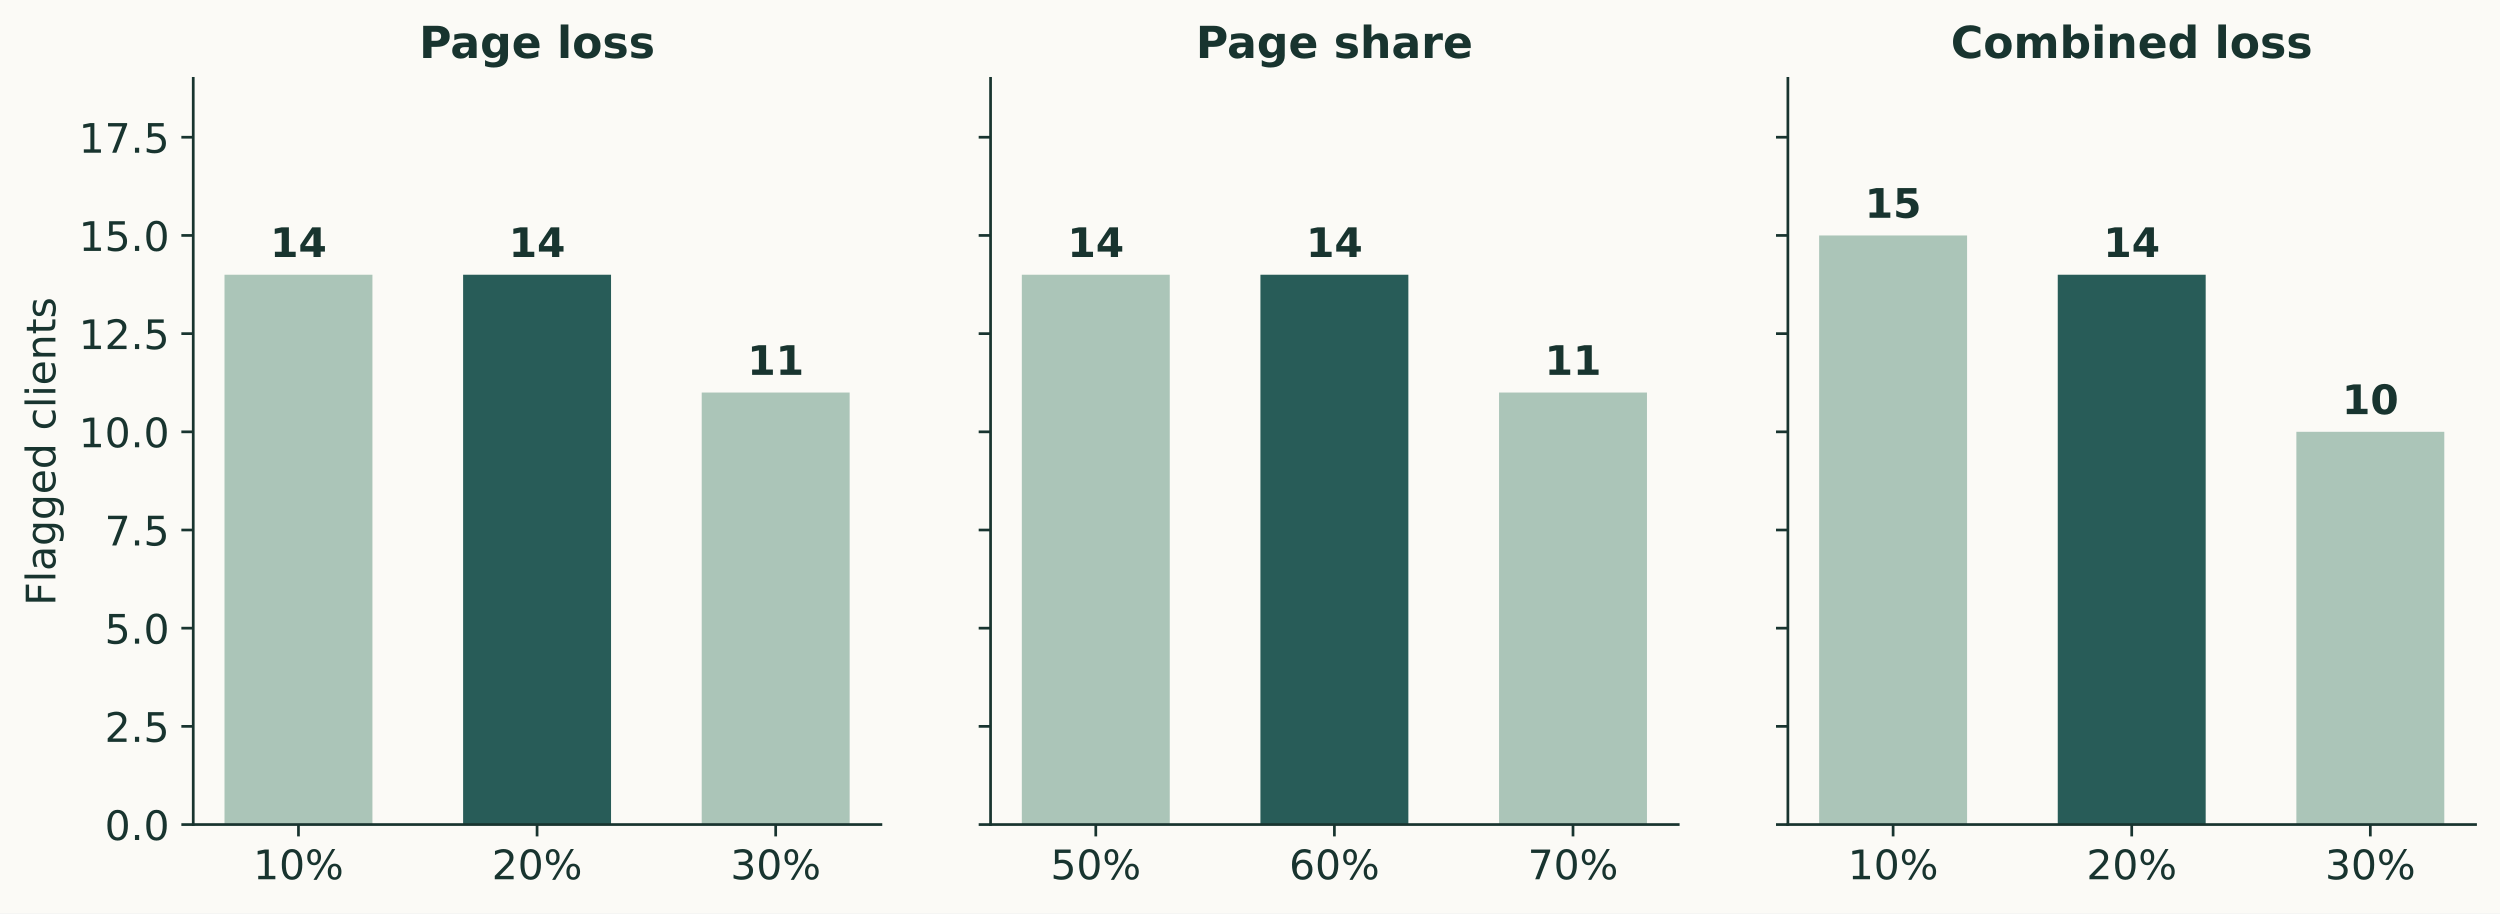
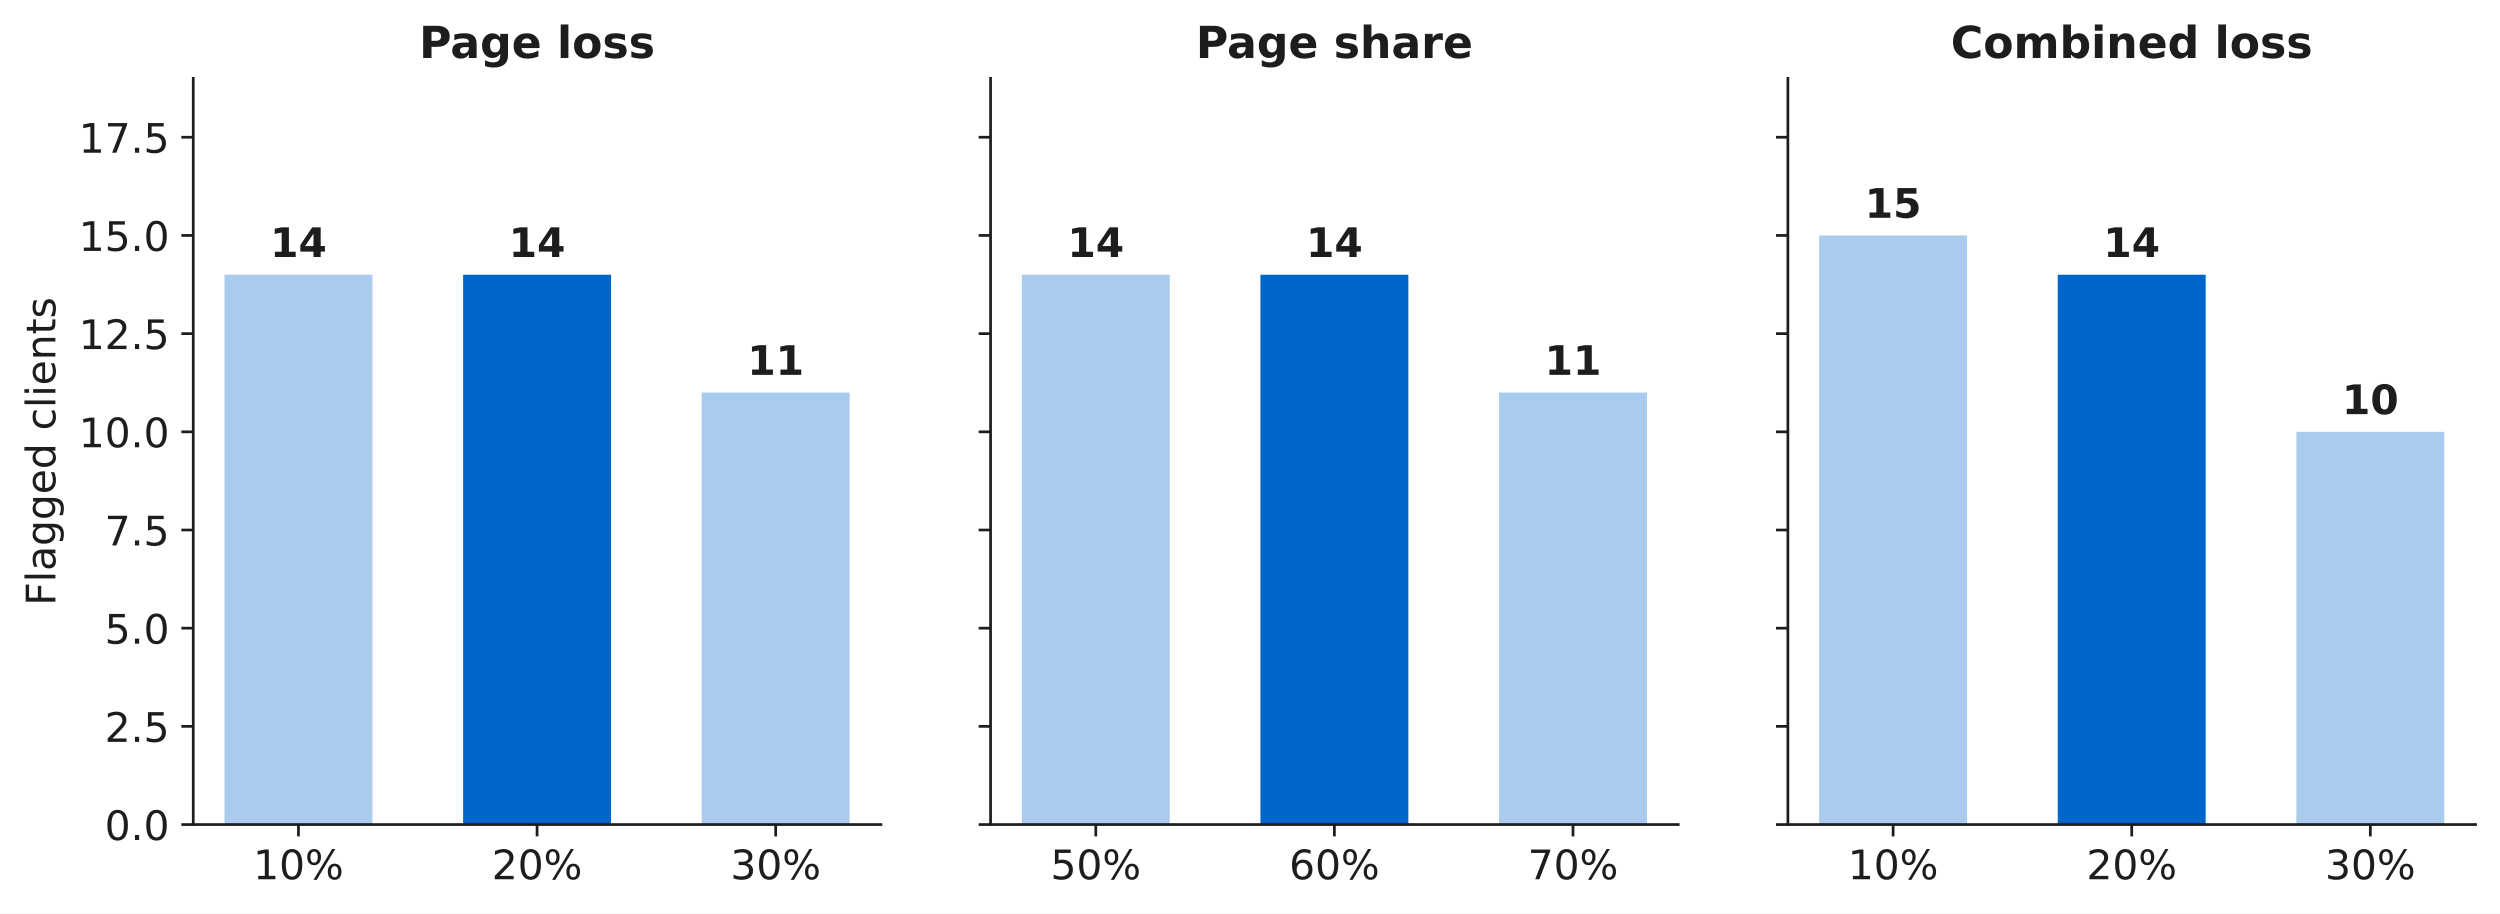
<svg xmlns="http://www.w3.org/2000/svg" xmlns:xlink="http://www.w3.org/1999/xlink" width="736.397pt" height="269.078pt" viewBox="0 0 736.397 269.078" version="1.1">
  <defs>
    <style type="text/css">*{stroke-linejoin: round; stroke-linecap: butt}</style>
  </defs>
  <g id="figure_1">
    <g id="patch_1">
-       <path d="M 0 269.078 L 736.397 269.078 L 736.397 0 L 0 0 z " style="fill: #fbfaf6" />
+       <path d="M 0 269.078 L 736.397 269.078 L 736.397 0 L 0 0 z " style="fill: #ffffff" />
    </g>
    <g id="axes_1">
      <g id="patch_2">
-         <path d="M 56.92 242.878 L 259.479 242.878 L 259.479 23.078 L 56.92 23.078 z " style="fill: #fbfaf6" />
+         <path d="M 56.92 242.878 L 259.479 242.878 L 259.479 23.078 L 56.92 23.078 z " style="fill: #ffffff" />
      </g>
      <g id="patch_3">
-         <path d="M 66.127 242.878 L 109.703 242.878 L 109.703 80.92 L 66.127 80.92 z " clip-path="url(#pf5430a2526)" style="fill: #abc5b8" />
+         <path d="M 66.127 242.878 L 109.703 242.878 L 109.703 80.92 L 66.127 80.92 z " clip-path="url(#p116bffb821)" style="fill: #a8cbee" />
      </g>
      <g id="patch_4">
-         <path d="M 136.411 242.878 L 179.987 242.878 L 179.987 80.92 L 136.411 80.92 z " clip-path="url(#pf5430a2526)" style="fill: #285c58" />
+         <path d="M 136.411 242.878 L 179.987 242.878 L 179.987 80.92 L 136.411 80.92 z " clip-path="url(#p116bffb821)" style="fill: #0066cc" />
      </g>
      <g id="patch_5">
-         <path d="M 206.695 242.878 L 250.272 242.878 L 250.272 115.625 L 206.695 115.625 z " clip-path="url(#pf5430a2526)" style="fill: #abc5b8" />
+         <path d="M 206.695 242.878 L 250.272 242.878 L 250.272 115.625 L 206.695 115.625 z " clip-path="url(#p116bffb821)" style="fill: #a8cbee" />
      </g>
      <g id="matplotlib.axis_1">
        <g id="xtick_1">
          <g id="line2d_1">
            <defs>
-               <path id="me48ce46524" d="M 0 0 L 0 3.5 " style="stroke: #18342f; stroke-width: 0.8" />
+               <path id="mef7e34652f" d="M 0 0 L 0 3.5 " style="stroke: #1d1d1f; stroke-width: 0.8" />
            </defs>
            <g>
-               <use xlink:href="#me48ce46524" x="87.915" y="242.878" style="fill: #18342f; stroke: #18342f; stroke-width: 0.8" />
+               <use xlink:href="#mef7e34652f" x="87.915" y="242.878" style="fill: #1d1d1f; stroke: #1d1d1f; stroke-width: 0.8" />
            </g>
          </g>
          <g id="text_1">
-             <text style="font-size: 12px; font-family: 'DejaVu Sans'; text-anchor: middle; fill: #18342f" x="87.915" y="258.995" transform="rotate(-0 87.91502 258.9952)">10%</text>
+             <text style="font-size: 12px; font-family: 'DejaVu Sans'; text-anchor: middle; fill: #1d1d1f" x="87.915" y="258.995" transform="rotate(-0 87.91502 258.9952)">10%</text>
          </g>
        </g>
        <g id="xtick_2">
          <g id="line2d_2">
            <g>
-               <use xlink:href="#me48ce46524" x="158.199" y="242.878" style="fill: #18342f; stroke: #18342f; stroke-width: 0.8" />
+               <use xlink:href="#mef7e34652f" x="158.199" y="242.878" style="fill: #1d1d1f; stroke: #1d1d1f; stroke-width: 0.8" />
            </g>
          </g>
          <g id="text_2">
-             <text style="font-size: 12px; font-family: 'DejaVu Sans'; text-anchor: middle; fill: #18342f" x="158.199" y="258.995" transform="rotate(-0 158.1992 258.9952)">20%</text>
+             <text style="font-size: 12px; font-family: 'DejaVu Sans'; text-anchor: middle; fill: #1d1d1f" x="158.199" y="258.995" transform="rotate(-0 158.1992 258.9952)">20%</text>
          </g>
        </g>
        <g id="xtick_3">
          <g id="line2d_3">
            <g>
-               <use xlink:href="#me48ce46524" x="228.483" y="242.878" style="fill: #18342f; stroke: #18342f; stroke-width: 0.8" />
+               <use xlink:href="#mef7e34652f" x="228.483" y="242.878" style="fill: #1d1d1f; stroke: #1d1d1f; stroke-width: 0.8" />
            </g>
          </g>
          <g id="text_3">
-             <text style="font-size: 12px; font-family: 'DejaVu Sans'; text-anchor: middle; fill: #18342f" x="228.483" y="258.995" transform="rotate(-0 228.4834 258.9952)">30%</text>
+             <text style="font-size: 12px; font-family: 'DejaVu Sans'; text-anchor: middle; fill: #1d1d1f" x="228.483" y="258.995" transform="rotate(-0 228.4834 258.9952)">30%</text>
          </g>
        </g>
      </g>
      <g id="matplotlib.axis_2">
        <g id="ytick_1">
          <g id="line2d_4">
            <defs>
-               <path id="m2bbb284461" d="M 0 0 L -3.5 0 " style="stroke: #18342f; stroke-width: 0.8" />
+               <path id="m6b1c173a09" d="M 0 0 L -3.5 0 " style="stroke: #1d1d1f; stroke-width: 0.8" />
            </defs>
            <g>
-               <use xlink:href="#m2bbb284461" x="56.92" y="242.878" style="fill: #18342f; stroke: #18342f; stroke-width: 0.8" />
+               <use xlink:href="#m6b1c173a09" x="56.92" y="242.878" style="fill: #1d1d1f; stroke: #1d1d1f; stroke-width: 0.8" />
            </g>
          </g>
          <g id="text_4">
-             <text style="font-size: 12px; font-family: 'DejaVu Sans'; text-anchor: end; fill: #18342f" x="49.92" y="247.437" transform="rotate(-0 49.91969 247.4366)">0.0</text>
+             <text style="font-size: 12px; font-family: 'DejaVu Sans'; text-anchor: end; fill: #1d1d1f" x="49.92" y="247.437" transform="rotate(-0 49.91969 247.4366)">0.0</text>
          </g>
        </g>
        <g id="ytick_2">
          <g id="line2d_5">
            <g>
-               <use xlink:href="#m2bbb284461" x="56.92" y="213.957" style="fill: #18342f; stroke: #18342f; stroke-width: 0.8" />
+               <use xlink:href="#m6b1c173a09" x="56.92" y="213.957" style="fill: #1d1d1f; stroke: #1d1d1f; stroke-width: 0.8" />
            </g>
          </g>
          <g id="text_5">
-             <text style="font-size: 12px; font-family: 'DejaVu Sans'; text-anchor: end; fill: #18342f" x="49.92" y="218.516" transform="rotate(-0 49.91969 218.5155)">2.5</text>
+             <text style="font-size: 12px; font-family: 'DejaVu Sans'; text-anchor: end; fill: #1d1d1f" x="49.92" y="218.516" transform="rotate(-0 49.91969 218.5155)">2.5</text>
          </g>
        </g>
        <g id="ytick_3">
          <g id="line2d_6">
            <g>
-               <use xlink:href="#m2bbb284461" x="56.92" y="185.036" style="fill: #18342f; stroke: #18342f; stroke-width: 0.8" />
+               <use xlink:href="#m6b1c173a09" x="56.92" y="185.036" style="fill: #1d1d1f; stroke: #1d1d1f; stroke-width: 0.8" />
            </g>
          </g>
          <g id="text_6">
-             <text style="font-size: 12px; font-family: 'DejaVu Sans'; text-anchor: end; fill: #18342f" x="49.92" y="189.594" transform="rotate(-0 49.91969 189.5945)">5.0</text>
+             <text style="font-size: 12px; font-family: 'DejaVu Sans'; text-anchor: end; fill: #1d1d1f" x="49.92" y="189.594" transform="rotate(-0 49.91969 189.5945)">5.0</text>
          </g>
        </g>
        <g id="ytick_4">
          <g id="line2d_7">
            <g>
-               <use xlink:href="#m2bbb284461" x="56.92" y="156.115" style="fill: #18342f; stroke: #18342f; stroke-width: 0.8" />
+               <use xlink:href="#m6b1c173a09" x="56.92" y="156.115" style="fill: #1d1d1f; stroke: #1d1d1f; stroke-width: 0.8" />
            </g>
          </g>
          <g id="text_7">
-             <text style="font-size: 12px; font-family: 'DejaVu Sans'; text-anchor: end; fill: #18342f" x="49.92" y="160.673" transform="rotate(-0 49.91969 160.6734)">7.5</text>
+             <text style="font-size: 12px; font-family: 'DejaVu Sans'; text-anchor: end; fill: #1d1d1f" x="49.92" y="160.673" transform="rotate(-0 49.91969 160.6734)">7.5</text>
          </g>
        </g>
        <g id="ytick_5">
          <g id="line2d_8">
            <g>
-               <use xlink:href="#m2bbb284461" x="56.92" y="127.194" style="fill: #18342f; stroke: #18342f; stroke-width: 0.8" />
+               <use xlink:href="#m6b1c173a09" x="56.92" y="127.194" style="fill: #1d1d1f; stroke: #1d1d1f; stroke-width: 0.8" />
            </g>
          </g>
          <g id="text_8">
-             <text style="font-size: 12px; font-family: 'DejaVu Sans'; text-anchor: end; fill: #18342f" x="49.92" y="131.752" transform="rotate(-0 49.91969 131.7524)">10.0</text>
+             <text style="font-size: 12px; font-family: 'DejaVu Sans'; text-anchor: end; fill: #1d1d1f" x="49.92" y="131.752" transform="rotate(-0 49.91969 131.7524)">10.0</text>
          </g>
        </g>
        <g id="ytick_6">
          <g id="line2d_9">
            <g>
-               <use xlink:href="#m2bbb284461" x="56.92" y="98.273" style="fill: #18342f; stroke: #18342f; stroke-width: 0.8" />
+               <use xlink:href="#m6b1c173a09" x="56.92" y="98.273" style="fill: #1d1d1f; stroke: #1d1d1f; stroke-width: 0.8" />
            </g>
          </g>
          <g id="text_9">
-             <text style="font-size: 12px; font-family: 'DejaVu Sans'; text-anchor: end; fill: #18342f" x="49.92" y="102.831" transform="rotate(-0 49.91969 102.8313)">12.5</text>
+             <text style="font-size: 12px; font-family: 'DejaVu Sans'; text-anchor: end; fill: #1d1d1f" x="49.92" y="102.831" transform="rotate(-0 49.91969 102.8313)">12.5</text>
          </g>
        </g>
        <g id="ytick_7">
          <g id="line2d_10">
            <g>
-               <use xlink:href="#m2bbb284461" x="56.92" y="69.352" style="fill: #18342f; stroke: #18342f; stroke-width: 0.8" />
+               <use xlink:href="#m6b1c173a09" x="56.92" y="69.352" style="fill: #1d1d1f; stroke: #1d1d1f; stroke-width: 0.8" />
            </g>
          </g>
          <g id="text_10">
-             <text style="font-size: 12px; font-family: 'DejaVu Sans'; text-anchor: end; fill: #18342f" x="49.92" y="73.91" transform="rotate(-0 49.91969 73.91025)">15.0</text>
+             <text style="font-size: 12px; font-family: 'DejaVu Sans'; text-anchor: end; fill: #1d1d1f" x="49.92" y="73.91" transform="rotate(-0 49.91969 73.91025)">15.0</text>
          </g>
        </g>
        <g id="ytick_8">
          <g id="line2d_11">
            <g>
-               <use xlink:href="#m2bbb284461" x="56.92" y="40.431" style="fill: #18342f; stroke: #18342f; stroke-width: 0.8" />
+               <use xlink:href="#m6b1c173a09" x="56.92" y="40.431" style="fill: #1d1d1f; stroke: #1d1d1f; stroke-width: 0.8" />
            </g>
          </g>
          <g id="text_11">
-             <text style="font-size: 12px; font-family: 'DejaVu Sans'; text-anchor: end; fill: #18342f" x="49.92" y="44.989" transform="rotate(-0 49.91969 44.98919)">17.5</text>
+             <text style="font-size: 12px; font-family: 'DejaVu Sans'; text-anchor: end; fill: #1d1d1f" x="49.92" y="44.989" transform="rotate(-0 49.91969 44.98919)">17.5</text>
          </g>
        </g>
        <g id="text_12">
-           <text style="font-size: 12px; font-family: 'DejaVu Sans'; text-anchor: middle; fill: #18342f" x="16.318" y="132.978" transform="rotate(-90 16.31812 132.978)">Flagged clients</text>
+           <text style="font-size: 12px; font-family: 'DejaVu Sans'; text-anchor: middle; fill: #1d1d1f" x="16.318" y="132.978" transform="rotate(-90 16.31812 132.978)">Flagged clients</text>
        </g>
      </g>
      <g id="patch_6">
-         <path d="M 56.92 242.878 L 56.92 23.078 " style="fill: none; stroke: #18342f; stroke-width: 0.8; stroke-linejoin: miter; stroke-linecap: square" />
+         <path d="M 56.92 242.878 L 56.92 23.078 " style="fill: none; stroke: #1d1d1f; stroke-width: 0.8; stroke-linejoin: miter; stroke-linecap: square" />
      </g>
      <g id="patch_7">
-         <path d="M 56.92 242.878 L 259.479 242.878 " style="fill: none; stroke: #18342f; stroke-width: 0.8; stroke-linejoin: miter; stroke-linecap: square" />
+         <path d="M 56.92 242.878 L 259.479 242.878 " style="fill: none; stroke: #1d1d1f; stroke-width: 0.8; stroke-linejoin: miter; stroke-linecap: square" />
      </g>
      <g id="text_13">
-         <text style="font-weight: 700; font-size: 12px; font-family: 'DejaVu Sans'; text-anchor: middle; fill: #18342f" x="87.915" y="75.714" transform="rotate(-0 87.91502 75.71429)">14</text>
+         <text style="font-weight: 700; font-size: 12px; font-family: 'DejaVu Sans'; text-anchor: middle; fill: #1d1d1f" x="87.915" y="75.714" transform="rotate(-0 87.91502 75.71429)">14</text>
      </g>
      <g id="text_14">
-         <text style="font-weight: 700; font-size: 12px; font-family: 'DejaVu Sans'; text-anchor: middle; fill: #18342f" x="158.199" y="75.714" transform="rotate(-0 158.1992 75.71429)">14</text>
+         <text style="font-weight: 700; font-size: 12px; font-family: 'DejaVu Sans'; text-anchor: middle; fill: #1d1d1f" x="158.199" y="75.714" transform="rotate(-0 158.1992 75.71429)">14</text>
      </g>
      <g id="text_15">
-         <text style="font-weight: 700; font-size: 12px; font-family: 'DejaVu Sans'; text-anchor: middle; fill: #18342f" x="228.483" y="110.42" transform="rotate(-0 228.4834 110.4195)">11</text>
+         <text style="font-weight: 700; font-size: 12px; font-family: 'DejaVu Sans'; text-anchor: middle; fill: #1d1d1f" x="228.483" y="110.42" transform="rotate(-0 228.4834 110.4195)">11</text>
      </g>
      <g id="text_16">
-         <text style="font-weight: 700; font-size: 13px; font-family: 'DejaVu Sans'; text-anchor: middle; fill: #18342f" x="158.199" y="17.078" transform="rotate(-0 158.1992 17.07797)">Page loss</text>
+         <text style="font-weight: 700; font-size: 13px; font-family: 'DejaVu Sans'; text-anchor: middle; fill: #1d1d1f" x="158.199" y="17.078" transform="rotate(-0 158.1992 17.07797)">Page loss</text>
      </g>
    </g>
    <g id="axes_2">
      <g id="patch_8">
-         <path d="M 291.779 242.878 L 494.338 242.878 L 494.338 23.078 L 291.779 23.078 z " style="fill: #fbfaf6" />
+         <path d="M 291.779 242.878 L 494.338 242.878 L 494.338 23.078 L 291.779 23.078 z " style="fill: #ffffff" />
      </g>
      <g id="patch_9">
-         <path d="M 300.986 242.878 L 344.562 242.878 L 344.562 80.92 L 300.986 80.92 z " clip-path="url(#pa799119301)" style="fill: #abc5b8" />
+         <path d="M 300.986 242.878 L 344.562 242.878 L 344.562 80.92 L 300.986 80.92 z " clip-path="url(#pc5a59d5cb5)" style="fill: #a8cbee" />
      </g>
      <g id="patch_10">
-         <path d="M 371.27 242.878 L 414.846 242.878 L 414.846 80.92 L 371.27 80.92 z " clip-path="url(#pa799119301)" style="fill: #285c58" />
+         <path d="M 371.27 242.878 L 414.846 242.878 L 414.846 80.92 L 371.27 80.92 z " clip-path="url(#pc5a59d5cb5)" style="fill: #0066cc" />
      </g>
      <g id="patch_11">
-         <path d="M 441.554 242.878 L 485.131 242.878 L 485.131 115.625 L 441.554 115.625 z " clip-path="url(#pa799119301)" style="fill: #abc5b8" />
+         <path d="M 441.554 242.878 L 485.131 242.878 L 485.131 115.625 L 441.554 115.625 z " clip-path="url(#pc5a59d5cb5)" style="fill: #a8cbee" />
      </g>
      <g id="matplotlib.axis_3">
        <g id="xtick_4">
          <g id="line2d_12">
            <g>
-               <use xlink:href="#me48ce46524" x="322.774" y="242.878" style="fill: #18342f; stroke: #18342f; stroke-width: 0.8" />
+               <use xlink:href="#mef7e34652f" x="322.774" y="242.878" style="fill: #1d1d1f; stroke: #1d1d1f; stroke-width: 0.8" />
            </g>
          </g>
          <g id="text_17">
-             <text style="font-size: 12px; font-family: 'DejaVu Sans'; text-anchor: middle; fill: #18342f" x="322.774" y="258.995" transform="rotate(-0 322.7741 258.9952)">50%</text>
+             <text style="font-size: 12px; font-family: 'DejaVu Sans'; text-anchor: middle; fill: #1d1d1f" x="322.774" y="258.995" transform="rotate(-0 322.7741 258.9952)">50%</text>
          </g>
        </g>
        <g id="xtick_5">
          <g id="line2d_13">
            <g>
-               <use xlink:href="#me48ce46524" x="393.058" y="242.878" style="fill: #18342f; stroke: #18342f; stroke-width: 0.8" />
+               <use xlink:href="#mef7e34652f" x="393.058" y="242.878" style="fill: #1d1d1f; stroke: #1d1d1f; stroke-width: 0.8" />
            </g>
          </g>
          <g id="text_18">
-             <text style="font-size: 12px; font-family: 'DejaVu Sans'; text-anchor: middle; fill: #18342f" x="393.058" y="258.995" transform="rotate(-0 393.0583 258.9952)">60%</text>
+             <text style="font-size: 12px; font-family: 'DejaVu Sans'; text-anchor: middle; fill: #1d1d1f" x="393.058" y="258.995" transform="rotate(-0 393.0583 258.9952)">60%</text>
          </g>
        </g>
        <g id="xtick_6">
          <g id="line2d_14">
            <g>
-               <use xlink:href="#me48ce46524" x="463.342" y="242.878" style="fill: #18342f; stroke: #18342f; stroke-width: 0.8" />
+               <use xlink:href="#mef7e34652f" x="463.342" y="242.878" style="fill: #1d1d1f; stroke: #1d1d1f; stroke-width: 0.8" />
            </g>
          </g>
          <g id="text_19">
-             <text style="font-size: 12px; font-family: 'DejaVu Sans'; text-anchor: middle; fill: #18342f" x="463.342" y="258.995" transform="rotate(-0 463.3425 258.9952)">70%</text>
+             <text style="font-size: 12px; font-family: 'DejaVu Sans'; text-anchor: middle; fill: #1d1d1f" x="463.342" y="258.995" transform="rotate(-0 463.3425 258.9952)">70%</text>
          </g>
        </g>
      </g>
      <g id="matplotlib.axis_4">
        <g id="ytick_9">
          <g id="line2d_15">
            <g>
-               <use xlink:href="#m2bbb284461" x="291.779" y="242.878" style="fill: #18342f; stroke: #18342f; stroke-width: 0.8" />
+               <use xlink:href="#m6b1c173a09" x="291.779" y="242.878" style="fill: #1d1d1f; stroke: #1d1d1f; stroke-width: 0.8" />
            </g>
          </g>
        </g>
        <g id="ytick_10">
          <g id="line2d_16">
            <g>
-               <use xlink:href="#m2bbb284461" x="291.779" y="213.957" style="fill: #18342f; stroke: #18342f; stroke-width: 0.8" />
+               <use xlink:href="#m6b1c173a09" x="291.779" y="213.957" style="fill: #1d1d1f; stroke: #1d1d1f; stroke-width: 0.8" />
            </g>
          </g>
        </g>
        <g id="ytick_11">
          <g id="line2d_17">
            <g>
-               <use xlink:href="#m2bbb284461" x="291.779" y="185.036" style="fill: #18342f; stroke: #18342f; stroke-width: 0.8" />
+               <use xlink:href="#m6b1c173a09" x="291.779" y="185.036" style="fill: #1d1d1f; stroke: #1d1d1f; stroke-width: 0.8" />
            </g>
          </g>
        </g>
        <g id="ytick_12">
          <g id="line2d_18">
            <g>
-               <use xlink:href="#m2bbb284461" x="291.779" y="156.115" style="fill: #18342f; stroke: #18342f; stroke-width: 0.8" />
+               <use xlink:href="#m6b1c173a09" x="291.779" y="156.115" style="fill: #1d1d1f; stroke: #1d1d1f; stroke-width: 0.8" />
            </g>
          </g>
        </g>
        <g id="ytick_13">
          <g id="line2d_19">
            <g>
-               <use xlink:href="#m2bbb284461" x="291.779" y="127.194" style="fill: #18342f; stroke: #18342f; stroke-width: 0.8" />
+               <use xlink:href="#m6b1c173a09" x="291.779" y="127.194" style="fill: #1d1d1f; stroke: #1d1d1f; stroke-width: 0.8" />
            </g>
          </g>
        </g>
        <g id="ytick_14">
          <g id="line2d_20">
            <g>
-               <use xlink:href="#m2bbb284461" x="291.779" y="98.273" style="fill: #18342f; stroke: #18342f; stroke-width: 0.8" />
+               <use xlink:href="#m6b1c173a09" x="291.779" y="98.273" style="fill: #1d1d1f; stroke: #1d1d1f; stroke-width: 0.8" />
            </g>
          </g>
        </g>
        <g id="ytick_15">
          <g id="line2d_21">
            <g>
-               <use xlink:href="#m2bbb284461" x="291.779" y="69.352" style="fill: #18342f; stroke: #18342f; stroke-width: 0.8" />
+               <use xlink:href="#m6b1c173a09" x="291.779" y="69.352" style="fill: #1d1d1f; stroke: #1d1d1f; stroke-width: 0.8" />
            </g>
          </g>
        </g>
        <g id="ytick_16">
          <g id="line2d_22">
            <g>
-               <use xlink:href="#m2bbb284461" x="291.779" y="40.431" style="fill: #18342f; stroke: #18342f; stroke-width: 0.8" />
+               <use xlink:href="#m6b1c173a09" x="291.779" y="40.431" style="fill: #1d1d1f; stroke: #1d1d1f; stroke-width: 0.8" />
            </g>
          </g>
        </g>
      </g>
      <g id="patch_12">
-         <path d="M 291.779 242.878 L 291.779 23.078 " style="fill: none; stroke: #18342f; stroke-width: 0.8; stroke-linejoin: miter; stroke-linecap: square" />
+         <path d="M 291.779 242.878 L 291.779 23.078 " style="fill: none; stroke: #1d1d1f; stroke-width: 0.8; stroke-linejoin: miter; stroke-linecap: square" />
      </g>
      <g id="patch_13">
-         <path d="M 291.779 242.878 L 494.338 242.878 " style="fill: none; stroke: #18342f; stroke-width: 0.8; stroke-linejoin: miter; stroke-linecap: square" />
+         <path d="M 291.779 242.878 L 494.338 242.878 " style="fill: none; stroke: #1d1d1f; stroke-width: 0.8; stroke-linejoin: miter; stroke-linecap: square" />
      </g>
      <g id="text_20">
-         <text style="font-weight: 700; font-size: 12px; font-family: 'DejaVu Sans'; text-anchor: middle; fill: #18342f" x="322.774" y="75.714" transform="rotate(-0 322.7741 75.71429)">14</text>
+         <text style="font-weight: 700; font-size: 12px; font-family: 'DejaVu Sans'; text-anchor: middle; fill: #1d1d1f" x="322.774" y="75.714" transform="rotate(-0 322.7741 75.71429)">14</text>
      </g>
      <g id="text_21">
-         <text style="font-weight: 700; font-size: 12px; font-family: 'DejaVu Sans'; text-anchor: middle; fill: #18342f" x="393.058" y="75.714" transform="rotate(-0 393.0583 75.71429)">14</text>
+         <text style="font-weight: 700; font-size: 12px; font-family: 'DejaVu Sans'; text-anchor: middle; fill: #1d1d1f" x="393.058" y="75.714" transform="rotate(-0 393.0583 75.71429)">14</text>
      </g>
      <g id="text_22">
-         <text style="font-weight: 700; font-size: 12px; font-family: 'DejaVu Sans'; text-anchor: middle; fill: #18342f" x="463.342" y="110.42" transform="rotate(-0 463.3425 110.4195)">11</text>
+         <text style="font-weight: 700; font-size: 12px; font-family: 'DejaVu Sans'; text-anchor: middle; fill: #1d1d1f" x="463.342" y="110.42" transform="rotate(-0 463.3425 110.4195)">11</text>
      </g>
      <g id="text_23">
-         <text style="font-weight: 700; font-size: 13px; font-family: 'DejaVu Sans'; text-anchor: middle; fill: #18342f" x="393.058" y="17.078" transform="rotate(-0 393.0583 17.07797)">Page share</text>
+         <text style="font-weight: 700; font-size: 13px; font-family: 'DejaVu Sans'; text-anchor: middle; fill: #1d1d1f" x="393.058" y="17.078" transform="rotate(-0 393.0583 17.07797)">Page share</text>
      </g>
    </g>
    <g id="axes_3">
      <g id="patch_14">
-         <path d="M 526.638 242.878 L 729.197 242.878 L 729.197 23.078 L 526.638 23.078 z " style="fill: #fbfaf6" />
+         <path d="M 526.638 242.878 L 729.197 242.878 L 729.197 23.078 L 526.638 23.078 z " style="fill: #ffffff" />
      </g>
      <g id="patch_15">
-         <path d="M 535.845 242.878 L 579.421 242.878 L 579.421 69.352 L 535.845 69.352 z " clip-path="url(#p3c9a5decd8)" style="fill: #abc5b8" />
+         <path d="M 535.845 242.878 L 579.421 242.878 L 579.421 69.352 L 535.845 69.352 z " clip-path="url(#pad5854cf0f)" style="fill: #a8cbee" />
      </g>
      <g id="patch_16">
-         <path d="M 606.129 242.878 L 649.705 242.878 L 649.705 80.92 L 606.129 80.92 z " clip-path="url(#p3c9a5decd8)" style="fill: #285c58" />
+         <path d="M 606.129 242.878 L 649.705 242.878 L 649.705 80.92 L 606.129 80.92 z " clip-path="url(#pad5854cf0f)" style="fill: #0066cc" />
      </g>
      <g id="patch_17">
-         <path d="M 676.413 242.878 L 719.99 242.878 L 719.99 127.194 L 676.413 127.194 z " clip-path="url(#p3c9a5decd8)" style="fill: #abc5b8" />
+         <path d="M 676.413 242.878 L 719.99 242.878 L 719.99 127.194 L 676.413 127.194 z " clip-path="url(#pad5854cf0f)" style="fill: #a8cbee" />
      </g>
      <g id="matplotlib.axis_5">
        <g id="xtick_7">
          <g id="line2d_23">
            <g>
-               <use xlink:href="#me48ce46524" x="557.633" y="242.878" style="fill: #18342f; stroke: #18342f; stroke-width: 0.8" />
+               <use xlink:href="#mef7e34652f" x="557.633" y="242.878" style="fill: #1d1d1f; stroke: #1d1d1f; stroke-width: 0.8" />
            </g>
          </g>
          <g id="text_24">
-             <text style="font-size: 12px; font-family: 'DejaVu Sans'; text-anchor: middle; fill: #18342f" x="557.633" y="258.995" transform="rotate(-0 557.6331 258.9952)">10%</text>
+             <text style="font-size: 12px; font-family: 'DejaVu Sans'; text-anchor: middle; fill: #1d1d1f" x="557.633" y="258.995" transform="rotate(-0 557.6331 258.9952)">10%</text>
          </g>
        </g>
        <g id="xtick_8">
          <g id="line2d_24">
            <g>
-               <use xlink:href="#me48ce46524" x="627.917" y="242.878" style="fill: #18342f; stroke: #18342f; stroke-width: 0.8" />
+               <use xlink:href="#mef7e34652f" x="627.917" y="242.878" style="fill: #1d1d1f; stroke: #1d1d1f; stroke-width: 0.8" />
            </g>
          </g>
          <g id="text_25">
-             <text style="font-size: 12px; font-family: 'DejaVu Sans'; text-anchor: middle; fill: #18342f" x="627.917" y="258.995" transform="rotate(-0 627.9173 258.9952)">20%</text>
+             <text style="font-size: 12px; font-family: 'DejaVu Sans'; text-anchor: middle; fill: #1d1d1f" x="627.917" y="258.995" transform="rotate(-0 627.9173 258.9952)">20%</text>
          </g>
        </g>
        <g id="xtick_9">
          <g id="line2d_25">
            <g>
-               <use xlink:href="#me48ce46524" x="698.202" y="242.878" style="fill: #18342f; stroke: #18342f; stroke-width: 0.8" />
+               <use xlink:href="#mef7e34652f" x="698.202" y="242.878" style="fill: #1d1d1f; stroke: #1d1d1f; stroke-width: 0.8" />
            </g>
          </g>
          <g id="text_26">
-             <text style="font-size: 12px; font-family: 'DejaVu Sans'; text-anchor: middle; fill: #18342f" x="698.202" y="258.995" transform="rotate(-0 698.2015 258.9952)">30%</text>
+             <text style="font-size: 12px; font-family: 'DejaVu Sans'; text-anchor: middle; fill: #1d1d1f" x="698.202" y="258.995" transform="rotate(-0 698.2015 258.9952)">30%</text>
          </g>
        </g>
      </g>
      <g id="matplotlib.axis_6">
        <g id="ytick_17">
          <g id="line2d_26">
            <g>
-               <use xlink:href="#m2bbb284461" x="526.638" y="242.878" style="fill: #18342f; stroke: #18342f; stroke-width: 0.8" />
+               <use xlink:href="#m6b1c173a09" x="526.638" y="242.878" style="fill: #1d1d1f; stroke: #1d1d1f; stroke-width: 0.8" />
            </g>
          </g>
        </g>
        <g id="ytick_18">
          <g id="line2d_27">
            <g>
-               <use xlink:href="#m2bbb284461" x="526.638" y="213.957" style="fill: #18342f; stroke: #18342f; stroke-width: 0.8" />
+               <use xlink:href="#m6b1c173a09" x="526.638" y="213.957" style="fill: #1d1d1f; stroke: #1d1d1f; stroke-width: 0.8" />
            </g>
          </g>
        </g>
        <g id="ytick_19">
          <g id="line2d_28">
            <g>
-               <use xlink:href="#m2bbb284461" x="526.638" y="185.036" style="fill: #18342f; stroke: #18342f; stroke-width: 0.8" />
+               <use xlink:href="#m6b1c173a09" x="526.638" y="185.036" style="fill: #1d1d1f; stroke: #1d1d1f; stroke-width: 0.8" />
            </g>
          </g>
        </g>
        <g id="ytick_20">
          <g id="line2d_29">
            <g>
-               <use xlink:href="#m2bbb284461" x="526.638" y="156.115" style="fill: #18342f; stroke: #18342f; stroke-width: 0.8" />
+               <use xlink:href="#m6b1c173a09" x="526.638" y="156.115" style="fill: #1d1d1f; stroke: #1d1d1f; stroke-width: 0.8" />
            </g>
          </g>
        </g>
        <g id="ytick_21">
          <g id="line2d_30">
            <g>
-               <use xlink:href="#m2bbb284461" x="526.638" y="127.194" style="fill: #18342f; stroke: #18342f; stroke-width: 0.8" />
+               <use xlink:href="#m6b1c173a09" x="526.638" y="127.194" style="fill: #1d1d1f; stroke: #1d1d1f; stroke-width: 0.8" />
            </g>
          </g>
        </g>
        <g id="ytick_22">
          <g id="line2d_31">
            <g>
-               <use xlink:href="#m2bbb284461" x="526.638" y="98.273" style="fill: #18342f; stroke: #18342f; stroke-width: 0.8" />
+               <use xlink:href="#m6b1c173a09" x="526.638" y="98.273" style="fill: #1d1d1f; stroke: #1d1d1f; stroke-width: 0.8" />
            </g>
          </g>
        </g>
        <g id="ytick_23">
          <g id="line2d_32">
            <g>
-               <use xlink:href="#m2bbb284461" x="526.638" y="69.352" style="fill: #18342f; stroke: #18342f; stroke-width: 0.8" />
+               <use xlink:href="#m6b1c173a09" x="526.638" y="69.352" style="fill: #1d1d1f; stroke: #1d1d1f; stroke-width: 0.8" />
            </g>
          </g>
        </g>
        <g id="ytick_24">
          <g id="line2d_33">
            <g>
-               <use xlink:href="#m2bbb284461" x="526.638" y="40.431" style="fill: #18342f; stroke: #18342f; stroke-width: 0.8" />
+               <use xlink:href="#m6b1c173a09" x="526.638" y="40.431" style="fill: #1d1d1f; stroke: #1d1d1f; stroke-width: 0.8" />
            </g>
          </g>
        </g>
      </g>
      <g id="patch_18">
-         <path d="M 526.638 242.878 L 526.638 23.078 " style="fill: none; stroke: #18342f; stroke-width: 0.8; stroke-linejoin: miter; stroke-linecap: square" />
+         <path d="M 526.638 242.878 L 526.638 23.078 " style="fill: none; stroke: #1d1d1f; stroke-width: 0.8; stroke-linejoin: miter; stroke-linecap: square" />
      </g>
      <g id="patch_19">
-         <path d="M 526.638 242.878 L 729.197 242.878 " style="fill: none; stroke: #18342f; stroke-width: 0.8; stroke-linejoin: miter; stroke-linecap: square" />
+         <path d="M 526.638 242.878 L 729.197 242.878 " style="fill: none; stroke: #1d1d1f; stroke-width: 0.8; stroke-linejoin: miter; stroke-linecap: square" />
      </g>
      <g id="text_27">
-         <text style="font-weight: 700; font-size: 12px; font-family: 'DejaVu Sans'; text-anchor: middle; fill: #18342f" x="557.633" y="64.146" transform="rotate(-0 557.6331 64.14586)">15</text>
+         <text style="font-weight: 700; font-size: 12px; font-family: 'DejaVu Sans'; text-anchor: middle; fill: #1d1d1f" x="557.633" y="64.146" transform="rotate(-0 557.6331 64.14586)">15</text>
      </g>
      <g id="text_28">
-         <text style="font-weight: 700; font-size: 12px; font-family: 'DejaVu Sans'; text-anchor: middle; fill: #18342f" x="627.917" y="75.714" transform="rotate(-0 627.9173 75.71429)">14</text>
+         <text style="font-weight: 700; font-size: 12px; font-family: 'DejaVu Sans'; text-anchor: middle; fill: #1d1d1f" x="627.917" y="75.714" transform="rotate(-0 627.9173 75.71429)">14</text>
      </g>
      <g id="text_29">
-         <text style="font-weight: 700; font-size: 12px; font-family: 'DejaVu Sans'; text-anchor: middle; fill: #18342f" x="698.202" y="121.988" transform="rotate(-0 698.2015 121.988)">10</text>
+         <text style="font-weight: 700; font-size: 12px; font-family: 'DejaVu Sans'; text-anchor: middle; fill: #1d1d1f" x="698.202" y="121.988" transform="rotate(-0 698.2015 121.988)">10</text>
      </g>
      <g id="text_30">
-         <text style="font-weight: 700; font-size: 13px; font-family: 'DejaVu Sans'; text-anchor: middle; fill: #18342f" x="627.917" y="17.078" transform="rotate(-0 627.9173 17.07797)">Combined loss</text>
+         <text style="font-weight: 700; font-size: 13px; font-family: 'DejaVu Sans'; text-anchor: middle; fill: #1d1d1f" x="627.917" y="17.078" transform="rotate(-0 627.9173 17.07797)">Combined loss</text>
      </g>
    </g>
  </g>
  <defs>
-     <clipPath id="pf5430a2526">
+     <clipPath id="p116bffb821">
      <rect x="56.92" y="23.078" width="202.559" height="219.8" />
    </clipPath>
-     <clipPath id="pa799119301">
+     <clipPath id="pc5a59d5cb5">
      <rect x="291.779" y="23.078" width="202.559" height="219.8" />
    </clipPath>
-     <clipPath id="p3c9a5decd8">
+     <clipPath id="pad5854cf0f">
      <rect x="526.638" y="23.078" width="202.559" height="219.8" />
    </clipPath>
  </defs>
</svg>
